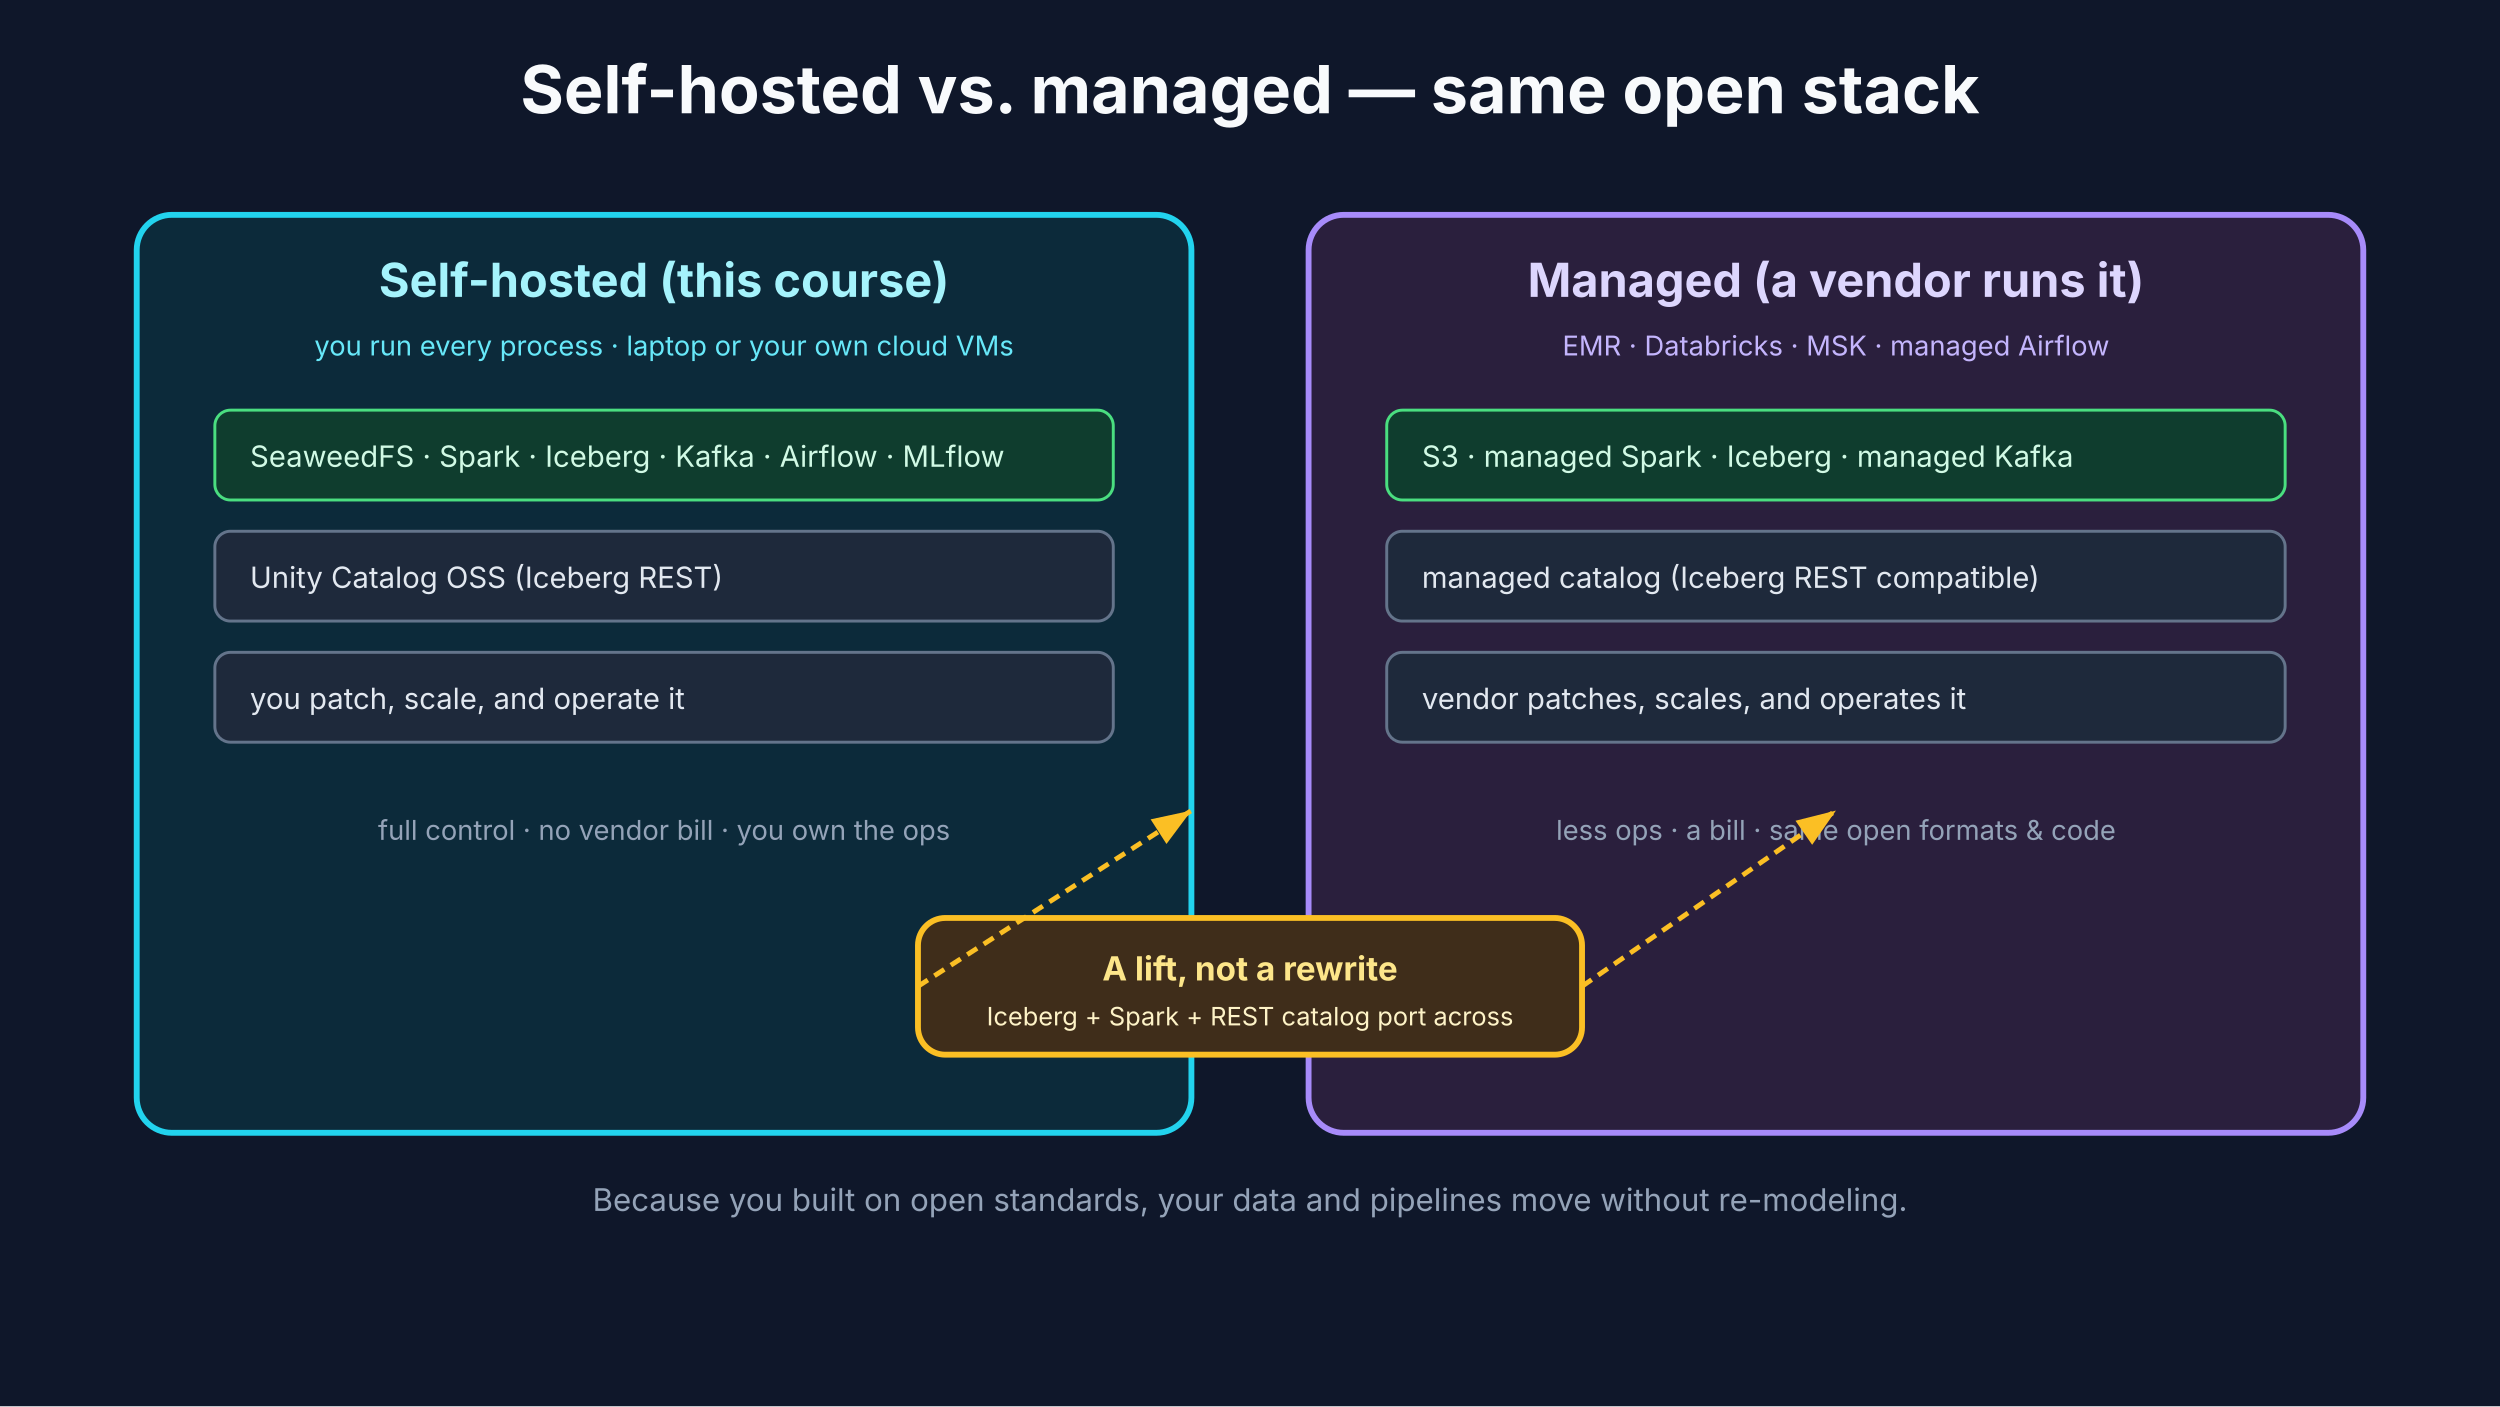
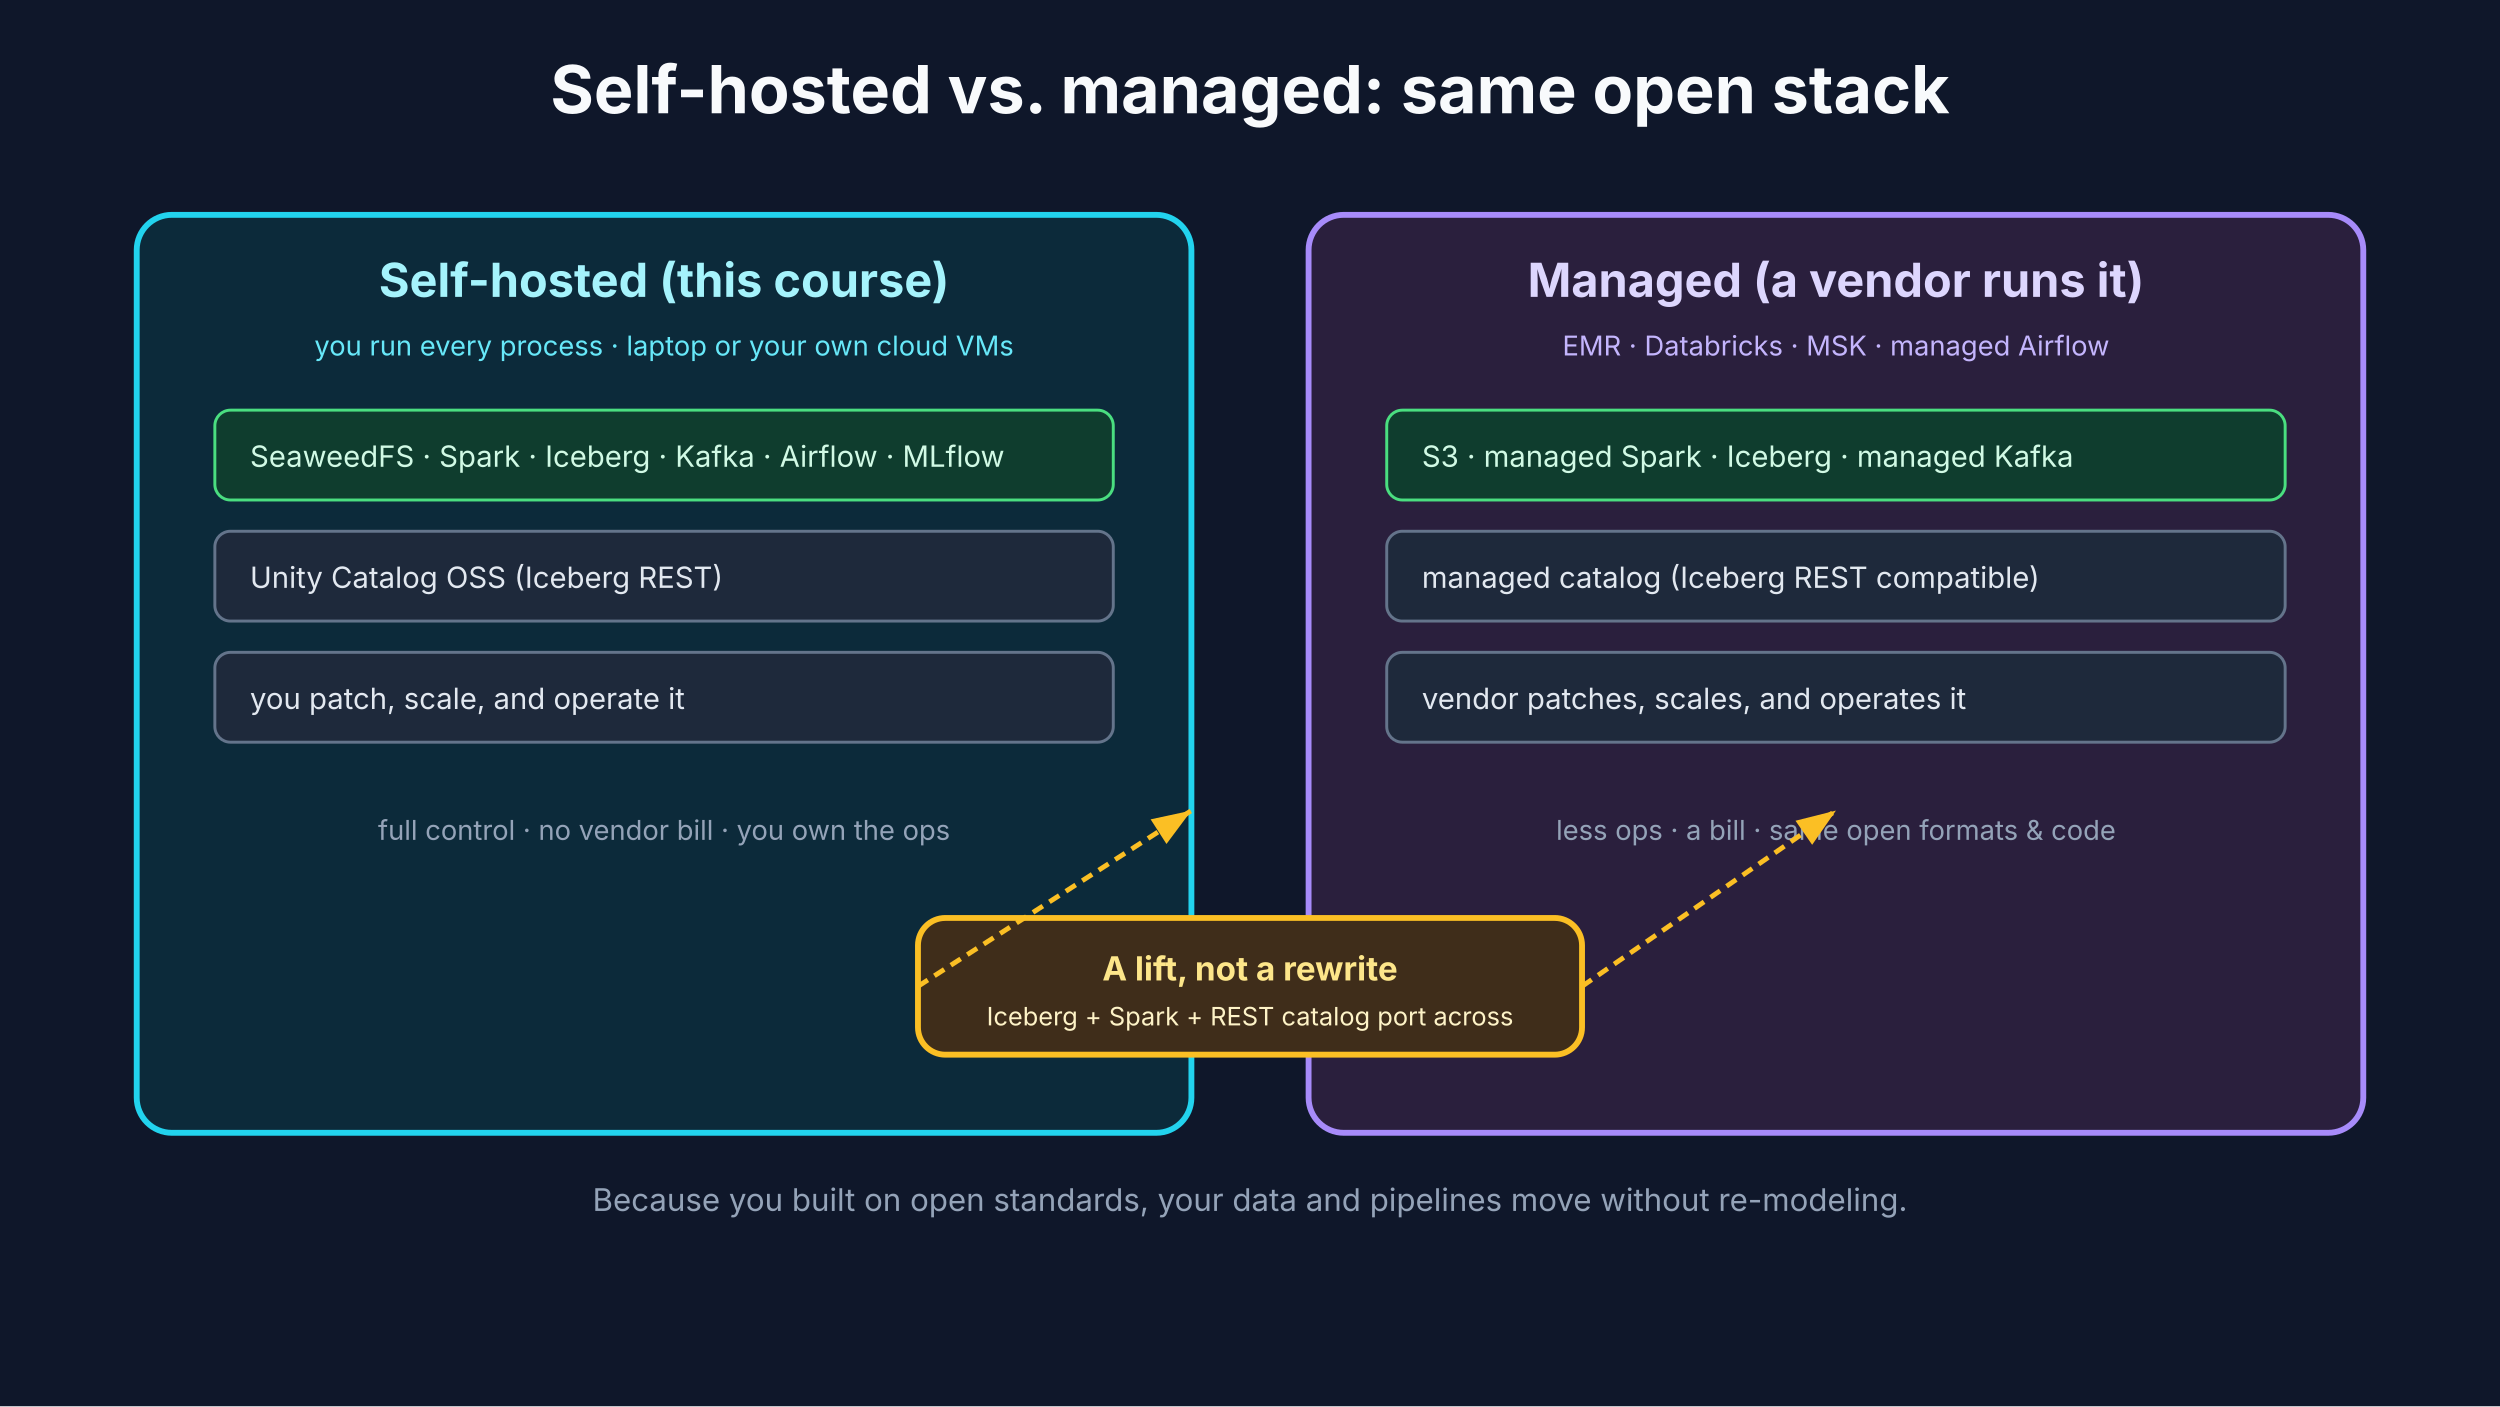
<svg xmlns="http://www.w3.org/2000/svg" viewBox="0 0 1280 720" font-family="Inter, Segoe UI, Helvetica, Arial, sans-serif">
  <rect width="1280" height="720" fill="#0f172a" />
-   <text x="640" y="58" fill="#f8fafc" font-size="34" font-weight="700" text-anchor="middle">Self-hosted vs. managed — same open stack</text>
+   <text x="640" y="58" fill="#f8fafc" font-size="34" font-weight="700" text-anchor="middle">Self-hosted vs. managed: same open stack</text>
  <rect x="70" y="110" width="540" height="470" rx="18" fill="#0c2a3a" stroke="#22d3ee" stroke-width="3" />
  <text x="340" y="152" fill="#a5f3fc" font-size="24" font-weight="700" text-anchor="middle">Self-hosted (this course)</text>
  <text x="340" y="182" fill="#67e8f9" font-size="14" text-anchor="middle">you run every process · laptop or your own cloud VMs</text>
  <g font-size="15">
    <rect x="110" y="210" width="460" height="46" rx="8" fill="#0f3d2e" stroke="#4ade80" stroke-width="1.5" />
    <text x="128" y="239" fill="#d1fae5">SeaweedFS · Spark · Iceberg · Kafka · Airflow · MLflow</text>
    <rect x="110" y="272" width="460" height="46" rx="8" fill="#1e293b" stroke="#64748b" stroke-width="1.5" />
    <text x="128" y="301" fill="#e2e8f0">Unity Catalog OSS (Iceberg REST)</text>
    <rect x="110" y="334" width="460" height="46" rx="8" fill="#1e293b" stroke="#64748b" stroke-width="1.5" />
    <text x="128" y="363" fill="#e2e8f0">you patch, scale, and operate it</text>
  </g>
  <text x="340" y="430" fill="#94a3b8" font-size="14" text-anchor="middle">full control · no vendor bill · you own the ops</text>
  <rect x="670" y="110" width="540" height="470" rx="18" fill="#2a1f3d" stroke="#a78bfa" stroke-width="3" />
  <text x="940" y="152" fill="#ddd6fe" font-size="24" font-weight="700" text-anchor="middle">Managed (a vendor runs it)</text>
  <text x="940" y="182" fill="#c4b5fd" font-size="14" text-anchor="middle">EMR · Databricks · MSK · managed Airflow</text>
  <g font-size="15">
    <rect x="710" y="210" width="460" height="46" rx="8" fill="#0f3d2e" stroke="#4ade80" stroke-width="1.5" />
    <text x="728" y="239" fill="#d1fae5">S3 · managed Spark · Iceberg · managed Kafka</text>
    <rect x="710" y="272" width="460" height="46" rx="8" fill="#1e293b" stroke="#64748b" stroke-width="1.5" />
    <text x="728" y="301" fill="#e2e8f0">managed catalog (Iceberg REST compatible)</text>
    <rect x="710" y="334" width="460" height="46" rx="8" fill="#1e293b" stroke="#64748b" stroke-width="1.5" />
    <text x="728" y="363" fill="#e2e8f0">vendor patches, scales, and operates it</text>
  </g>
  <text x="940" y="430" fill="#94a3b8" font-size="14" text-anchor="middle">less ops · a bill · same open formats &amp; code</text>
  <rect x="470" y="470" width="340" height="70" rx="14" fill="#3f2d1a" stroke="#fbbf24" stroke-width="3" />
  <text x="640" y="502" fill="#fde68a" font-size="17" font-weight="700" text-anchor="middle">A lift, not a rewrite</text>
  <text x="640" y="525" fill="#fef3c7" font-size="13" text-anchor="middle">Iceberg + Spark + REST catalog port across</text>
  <g stroke="#fbbf24" stroke-width="2.5" fill="none" stroke-dasharray="6 4" marker-end="url(#a13)">
    <path d="M470 505 L610 415" />
    <path d="M810 505 L940 415" />
  </g>
  <text x="640" y="620" fill="#94a3b8" font-size="16" text-anchor="middle">Because you built on open standards, your data and pipelines move without re-modeling.</text>
  <defs>
    <marker id="a13" markerWidth="10" markerHeight="10" refX="8" refY="3" orient="auto">
      <path d="M0,0 L8,3 L0,6 Z" fill="#fbbf24" />
    </marker>
  </defs>
</svg>
